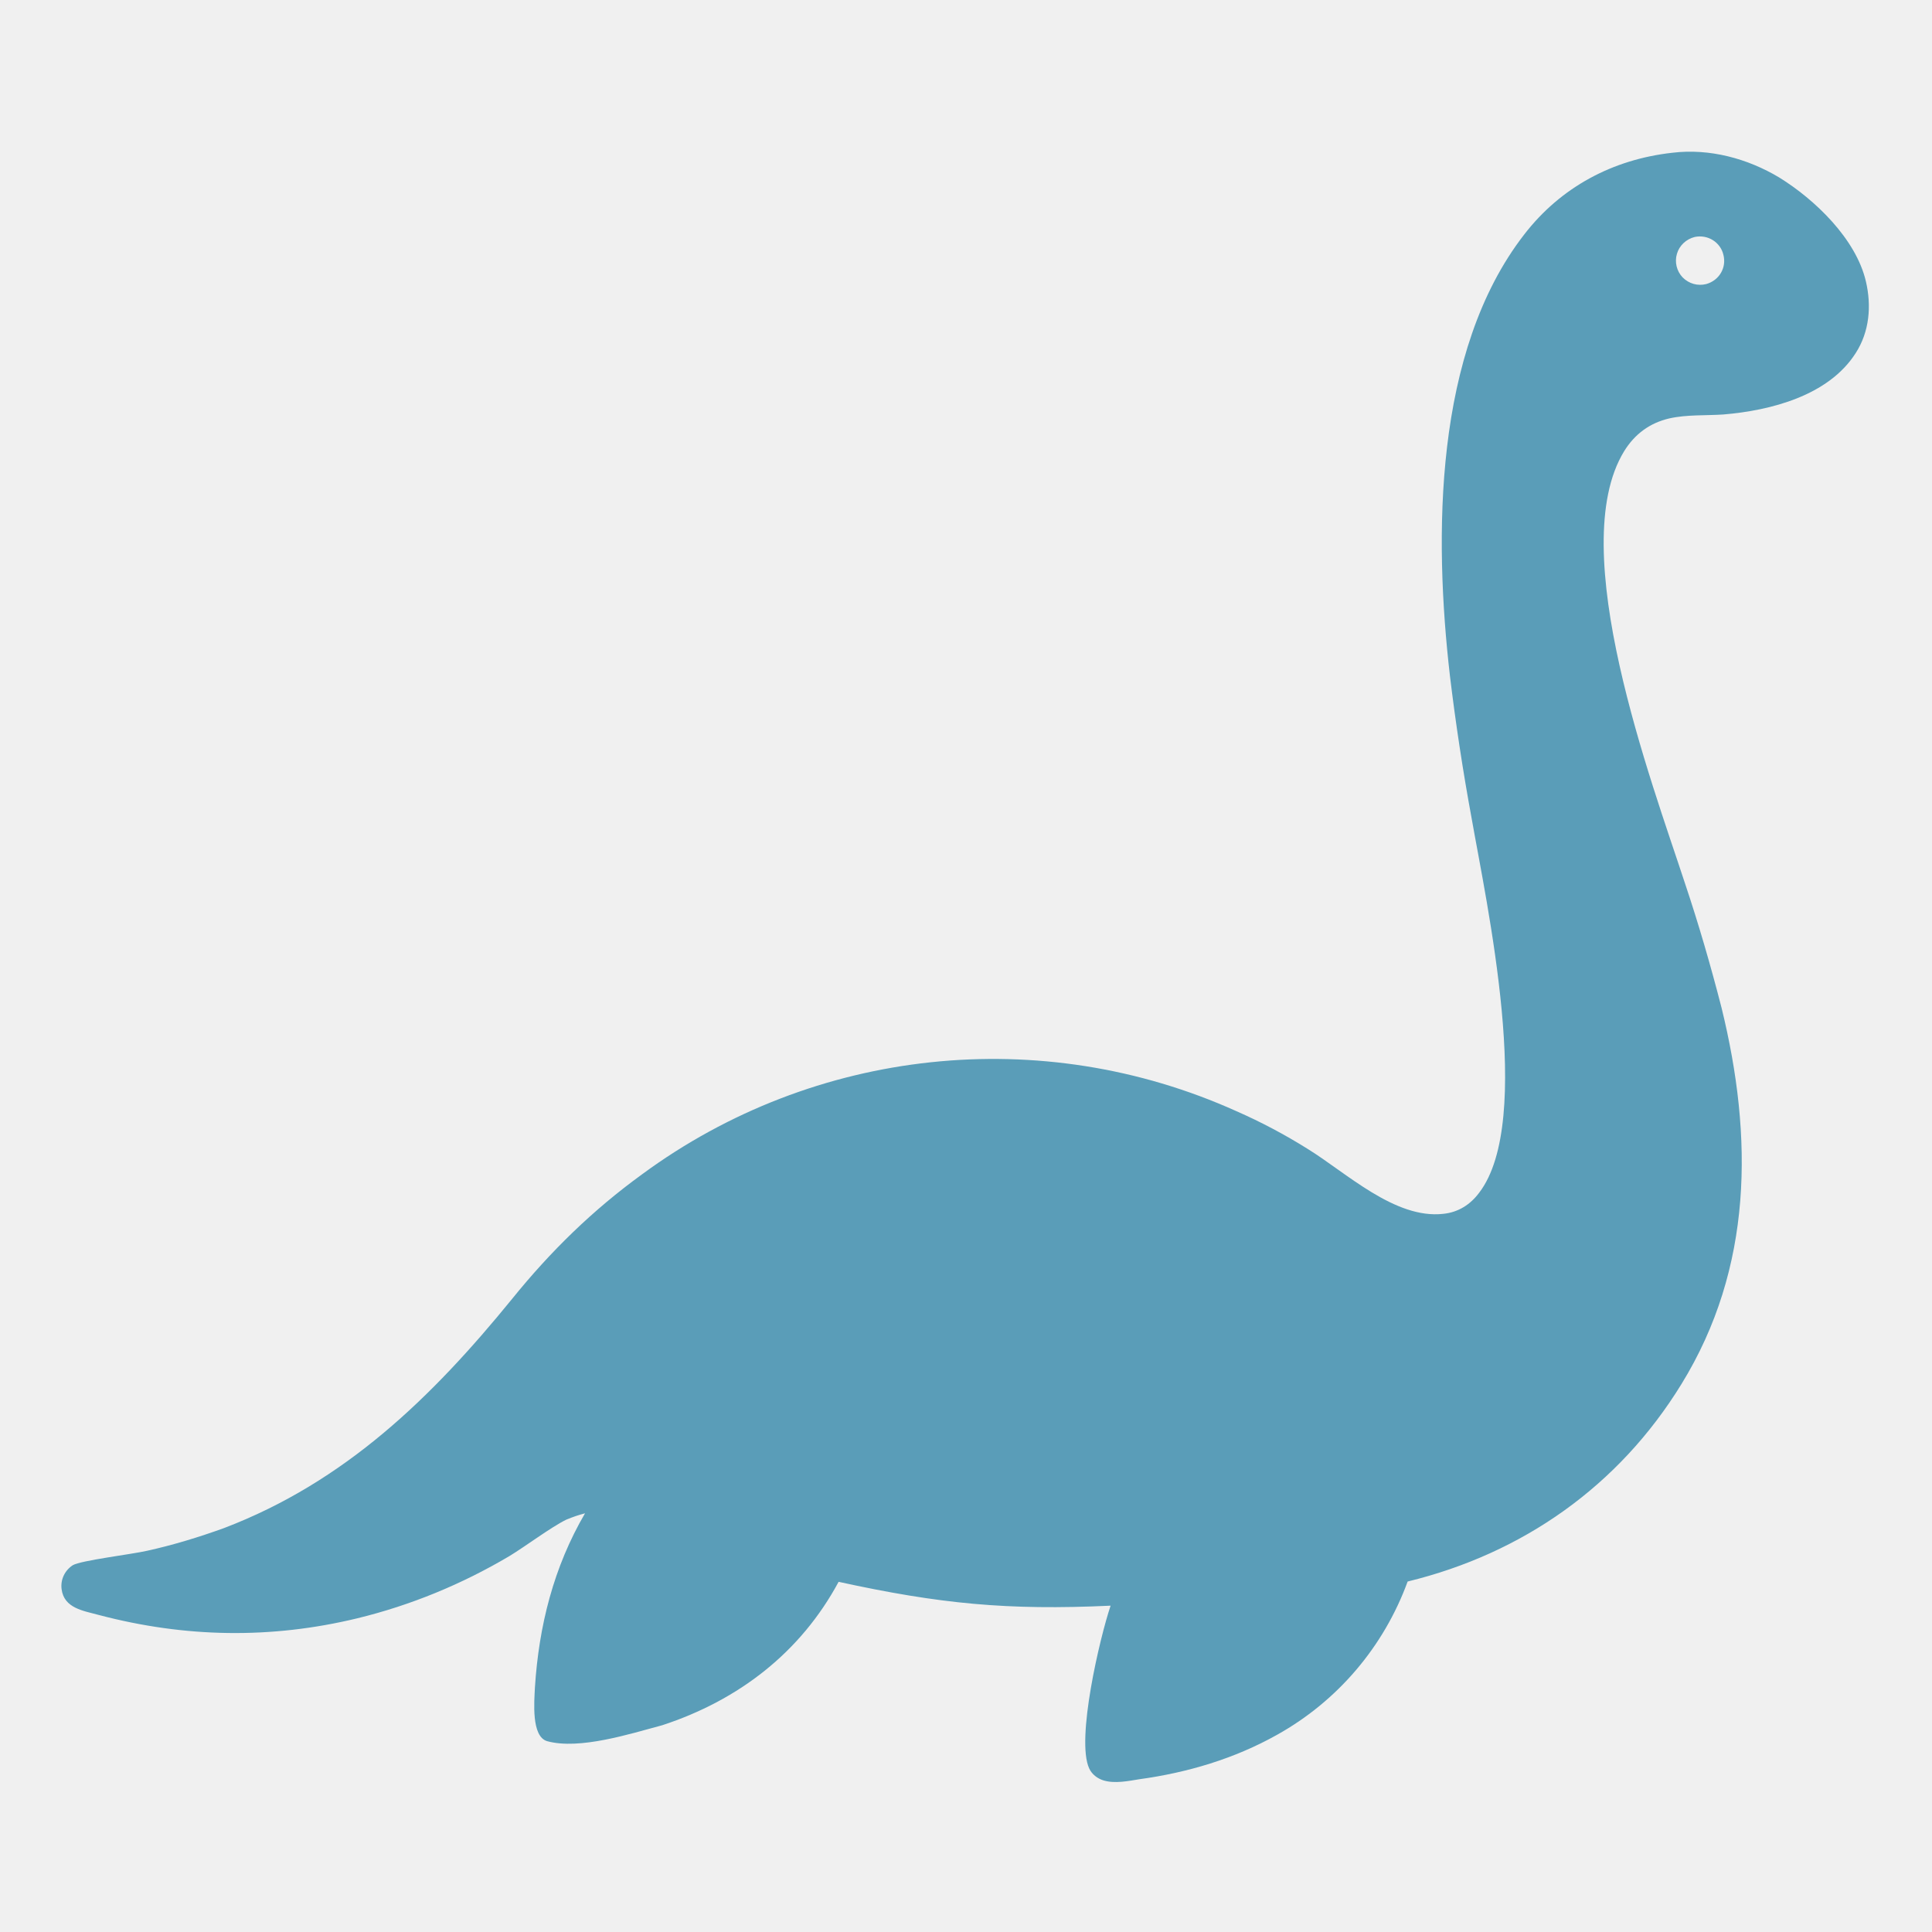
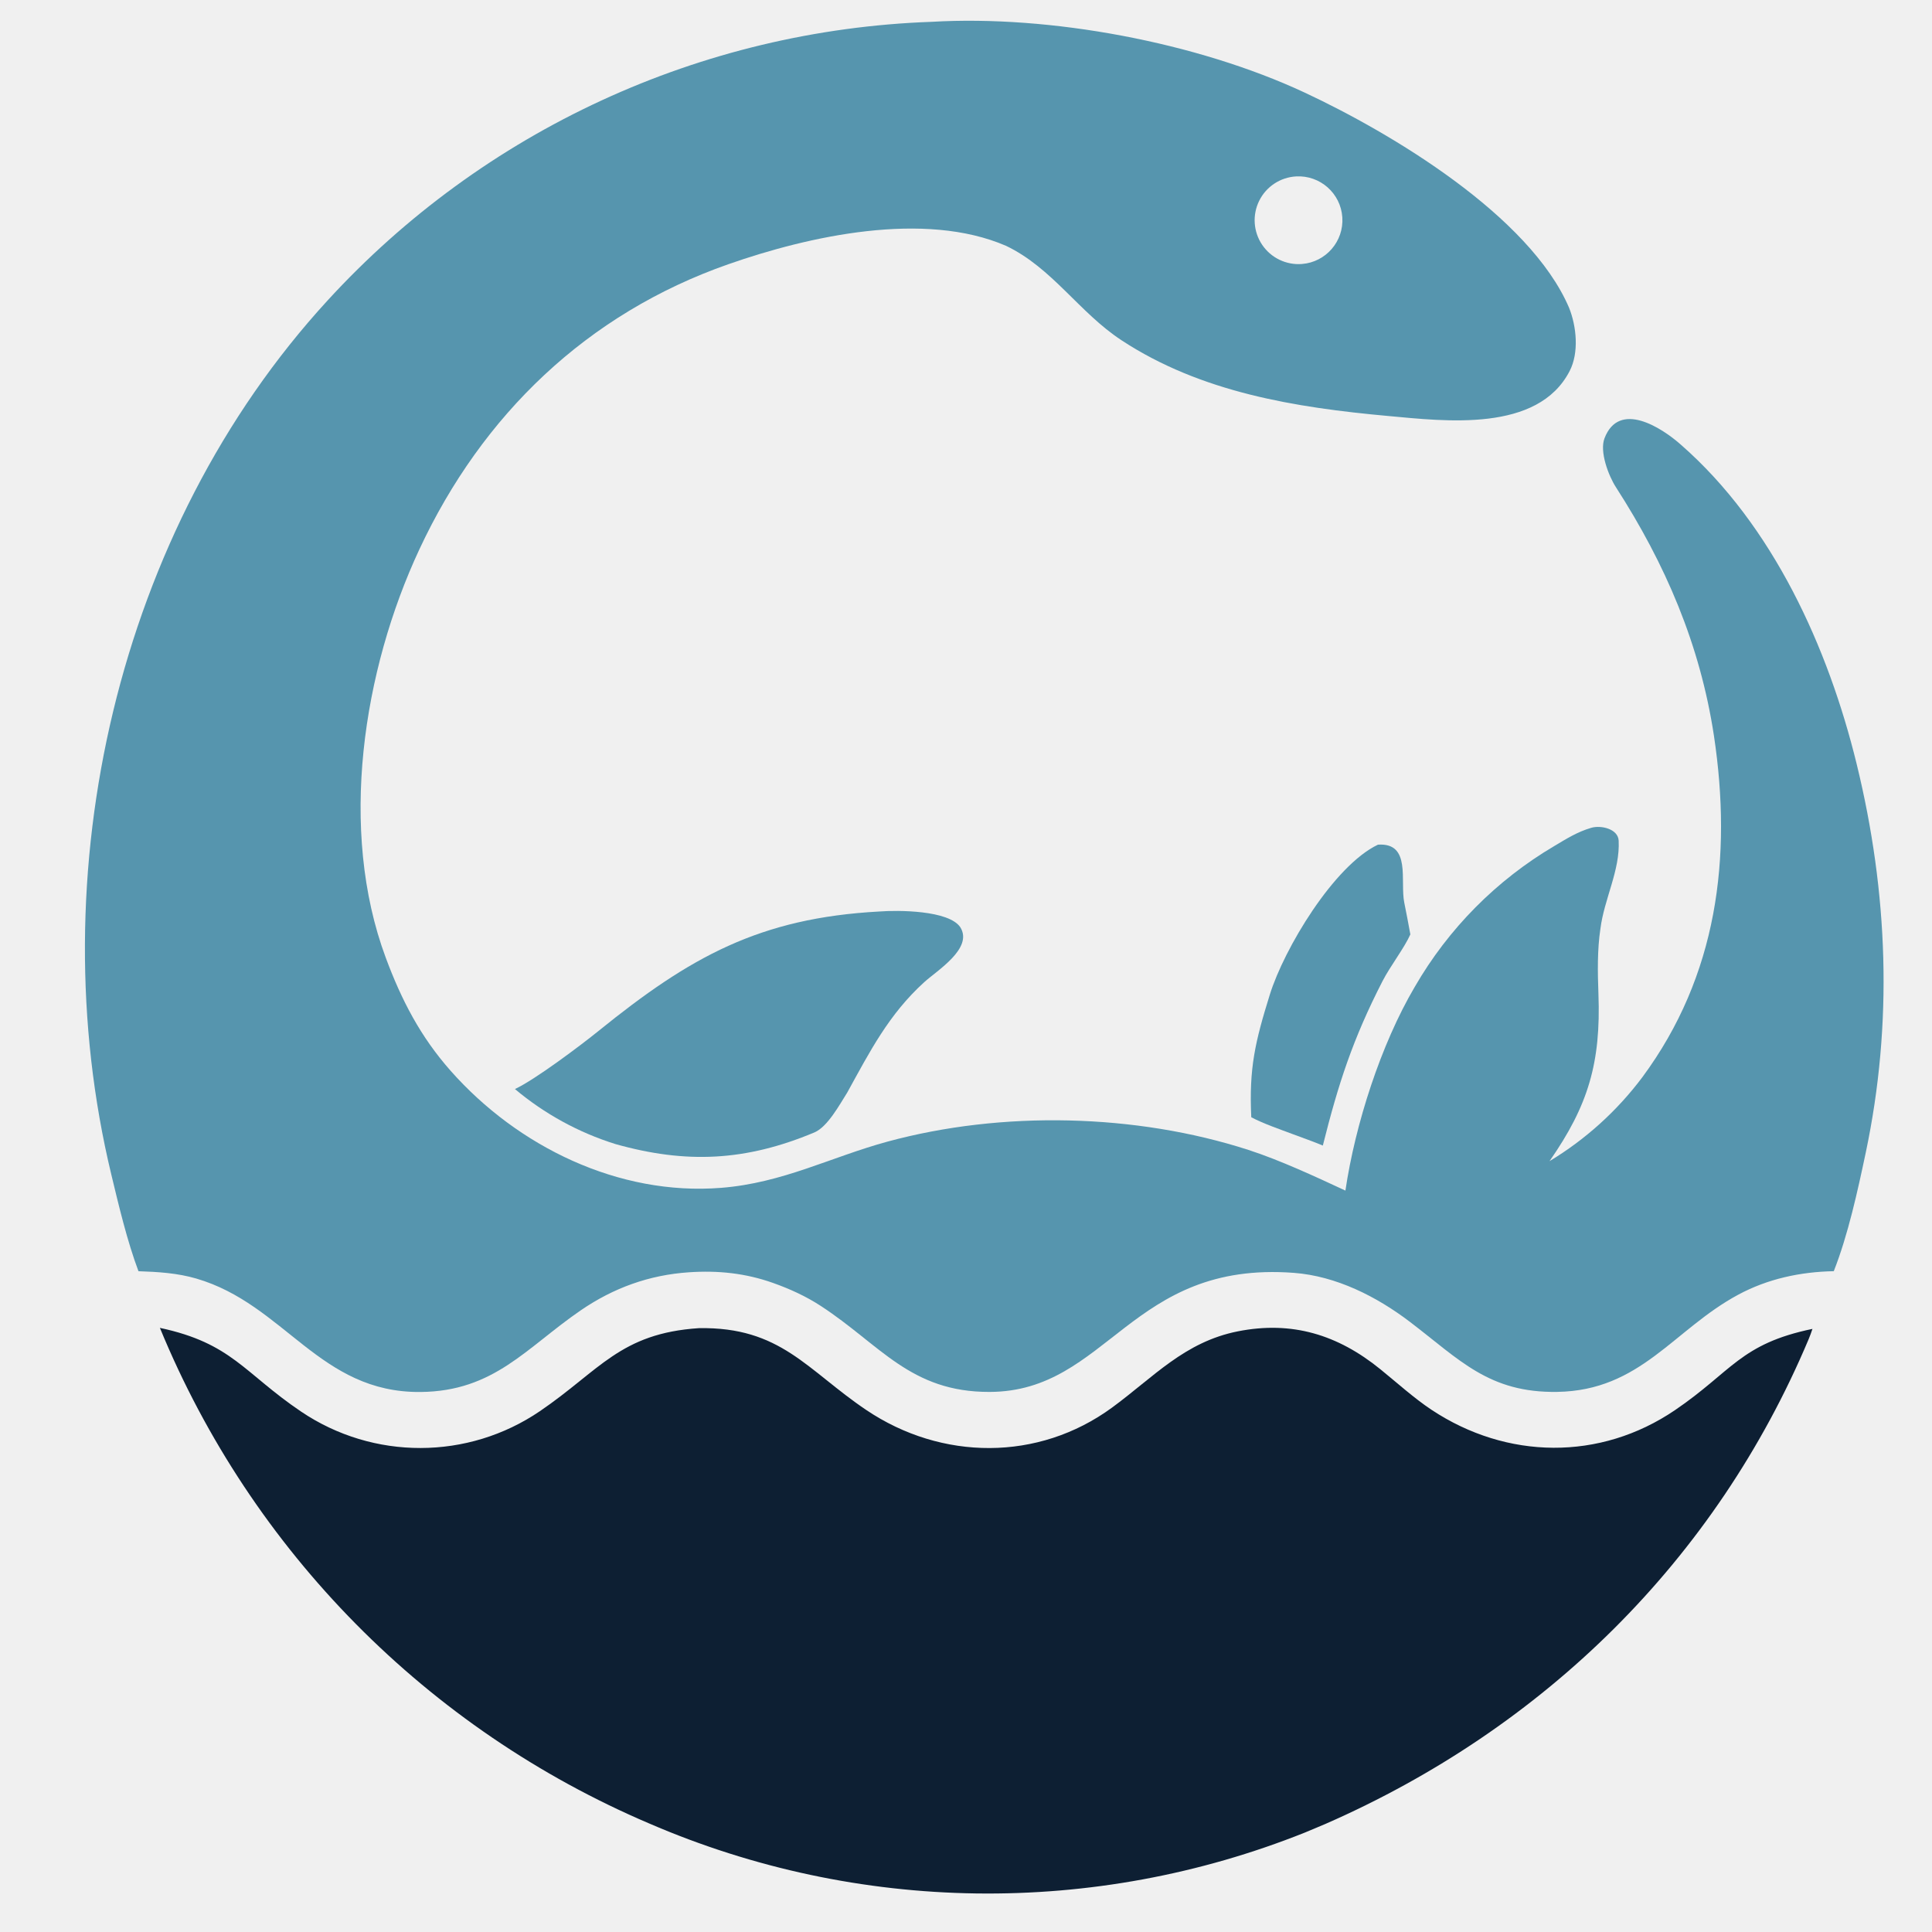
- <svg xmlns="http://www.w3.org/2000/svg" viewBox="0 0 64 64" role="img" aria-labelledby="loch-mascot-t">
-   <path fill="#5A9DB8" fill-rule="evenodd" d="M55.4 5.06C56.63 4.91 57.89 5.25 58.94 5.88C60.12 6.61 61.48 7.91 61.81 9.32C62 10.13 61.93 10.99 61.47 11.7C60.57 13.11 58.65 13.6 57.09 13.73C56.5 13.77 55.88 13.73 55.3 13.86C54.65 14.01 54.15 14.38 53.8 14.95C51.82 18.19 54.71 25.88 55.81 29.24C56.27 30.61 56.67 31.99 57.03 33.39C58.08 37.67 58.07 42 55.7 45.85C53.63 49.22 50.45 51.46 46.63 52.39C45.84 54.55 44.31 56.35 42.3 57.47C40.89 58.26 39.34 58.72 37.74 58.94C37.37 59 36.93 59.09 36.56 58.98C36.36 58.92 36.17 58.78 36.08 58.58C35.64 57.62 36.43 54.26 36.79 53.19C33.38 53.35 31.12 53.13 27.78 52.4C26.52 54.74 24.47 56.32 21.94 57.15C20.86 57.44 19.2 57.97 18.13 57.68C17.59 57.53 17.7 56.35 17.72 55.9C17.85 53.86 18.34 51.91 19.38 50.13C19.12 50.2 19.01 50.24 18.76 50.34C18.25 50.59 17.4 51.23 16.87 51.55C15.3 52.48 13.6 53.18 11.83 53.61C8.97 54.3 6.13 54.25 3.28 53.5C2.77 53.36 2.12 53.28 2.04 52.64C2 52.32 2.15 52.02 2.41 51.85C2.68 51.69 4.36 51.49 4.88 51.37C5.74 51.18 6.59 50.92 7.42 50.62C11.43 49.09 14.31 46.29 16.97 43.02C18.24 41.45 19.63 40.09 21.27 38.9C26.98 34.7 34.5 33.9 40.96 36.81C41.78 37.17 42.57 37.59 43.32 38.06C44.6 38.85 46.21 40.39 47.81 40.21C48.31 40.16 48.71 39.9 49 39.51C50.83 37.12 49.24 29.91 48.75 27.11C48.46 25.54 48.22 23.96 48.03 22.38C47.5 17.78 47.49 11.64 50.49 7.77C51.7 6.2 53.42 5.28 55.4 5.06zM56.14 7.85C56.57 7.76 56.99 8.02 57.09 8.44C57.2 8.87 56.95 9.29 56.52 9.41C56.24 9.48 55.95 9.4 55.74 9.19C55.54 8.98 55.47 8.68 55.55 8.41C55.63 8.13 55.86 7.92 56.14 7.85z" />
+ <svg xmlns="http://www.w3.org/2000/svg" viewBox="231 255 1544 1544" role="img" aria-labelledby="loch-ring-t">
+   <defs>
+     <mask id="loch-ring-eye" maskUnits="userSpaceOnUse" x="0" y="0" width="2048" height="2048">
+       <rect width="2048" height="2048" fill="#fff" />
+       <path fill="#000" d="M 1266.86 395.984 C 1286.04 394.95 1302.48 409.529 1303.75 428.691 C 1305.02 447.854 1290.64 464.473 1271.49 465.975 C 1258.9 466.963 1246.75 461.102 1239.68 450.631 C 1232.61 440.16 1231.72 426.697 1237.35 415.386 C 1242.97 404.075 1254.25 396.664 1266.86 395.984 z" />
+     </mask>
+   </defs>
+   <g mask="url(#loch-ring-eye)">
+     <g fill="#5695AE">
+       <path d="M 975.56 272.441 C 1070.11 266.888 1187.48 288.765 1273.7 329.008 C 1342.61 361.172 1453.4 427.277 1484.93 500.892 C 1490.96 515.879 1492.98 536.815 1485.45 551.454 C 1460 600.89 1385.9 591.59 1340.42 587.453 C 1266.1 580.691 1190.77 568.615 1127.27 526.923 C 1093.28 504.604 1072.1 469.251 1035.08 451.491 C 969.554 423.141 877.38 443.642 813.054 466.171 C 700.226 505.686 616.326 586.483 566.171 693.983 C 520.988 790.825 501.269 918.154 539.299 1020.41 C 551.847 1054.15 566.893 1083.34 591.146 1110.76 C 644.733 1171.35 725.32 1210.74 807.19 1204.3 C 856.687 1200.41 894.874 1179.68 940.344 1167.33 C 1031.75 1142.51 1138.63 1144.88 1228.7 1173.98 C 1253.72 1182.07 1282.37 1195.39 1306.22 1206.49 C 1314.01 1153.7 1334.53 1089.66 1361.62 1043.71 C 1388.49 997.159 1426.95 958.351 1473.26 931.056 C 1483.04 925.23 1491.64 919.766 1502.75 916.543 C 1510.44 914.315 1524.11 917.363 1524.59 926.817 C 1525.8 950.539 1513.01 973.438 1510.01 997.198 C 1507.47 1013.86 1507.78 1032.34 1508.42 1049.2 C 1510.48 1104.14 1500.33 1138.52 1469.32 1182.97 C 1498.15 1165.59 1523.35 1142.8 1543.53 1115.86 C 1603.48 1034.8 1615.38 940.317 1600.73 842.969 C 1589.64 770.029 1561.96 705.78 1522.38 644.324 C 1516.43 635.091 1509.19 615.958 1513.27 605.288 C 1524.88 574.896 1558.75 596.513 1574.53 610.578 C 1647.94 674.896 1692.11 772.639 1714.85 865.788 C 1739.93 968.502 1743.91 1072.6 1722.07 1176.07 C 1715.59 1206.75 1707.93 1241.92 1696.5 1270.9 C 1669.74 1271.41 1643.65 1277.01 1620.01 1289.76 C 1568.37 1317.62 1542.21 1366.29 1475.52 1367.36 C 1420.91 1368.24 1397.59 1341.73 1357.71 1311.36 C 1331.18 1291.15 1298.83 1274.8 1265.14 1272.24 C 1134.36 1262.32 1116.57 1367.04 1021.97 1367.39 C 958.523 1367.63 934.588 1329.71 886.882 1298.62 C 875.065 1290.92 862.148 1285.04 848.879 1280.32 C 826.812 1272.47 804.798 1270.19 781.505 1271.78 C 749.785 1273.93 721.298 1284.24 695.056 1302.23 C 651.499 1332.1 625.923 1366.92 567.008 1367.44 C 486.284 1368.15 458.671 1297.43 387.865 1276.78 C 372.779 1272.38 357.288 1271.44 341.666 1270.92 C 332.633 1246.87 325.978 1218.7 319.956 1193.68 C 262.218 953.806 324.117 678.925 492.749 495.17 C 617.317 359.2 791.271 278.952 975.56 272.441 z" />
+       <path d="M 933.738 983.442 C 948.486 982.31 989.245 982.347 998.445 996.016 C 1008.98 1012.82 979.972 1030.52 969.628 1039.91 C 941.314 1065.61 926.141 1095.38 908.086 1128.15 C 902.122 1137.51 892.467 1155.57 881.746 1160.05 C 826.973 1182.96 779.523 1185.29 722.643 1169.25 C 693.297 1160.04 666.065 1145.11 642.517 1125.33 C 658.535 1117.93 695.515 1090.09 709.383 1078.86 C 782.383 1019.78 837.906 988.62 933.738 983.442 z" />
+       <path d="M 1332.21 930.04 C 1359.05 928.191 1349.74 959.185 1353.26 976.392 C 1354.99 984.789 1356.55 993.32 1358.11 1001.75 C 1353.32 1012.62 1342.05 1027.03 1335.84 1039.15 C 1312.07 1085.51 1300.6 1120.93 1288.17 1170.49 C 1280.73 1167.37 1271.91 1164.29 1264.26 1161.42 C 1254.04 1157.57 1240.37 1152.88 1230.98 1147.87 C 1229.12 1108.48 1234.1 1087.54 1245.79 1049.92 C 1257.24 1013.07 1296.97 946.848 1332.21 930.04 z" />
+     </g>
+     <path fill="#0D1F33" d="M 789.538 1316.42 C 854.977 1315.29 875.797 1349.83 923.314 1381.84 C 983.433 1422.33 1060.81 1423.05 1119.73 1379.9 C 1152.85 1355.63 1177.64 1327.41 1220.29 1318.96 C 1263.5 1310.4 1300.08 1321.64 1334.04 1349.18 C 1347.14 1359.81 1361.2 1372.5 1375.06 1381.69 C 1435.14 1421.51 1509.71 1422.64 1569.61 1381.94 C 1615.16 1350.98 1621.81 1328.98 1679.46 1317.01 C 1678.55 1319.73 1677.55 1322.55 1676.44 1325.19 C 1602.04 1502.03 1464.71 1636.22 1290.25 1712.63 C 1284.78 1714.97 1279.3 1717.27 1273.8 1719.54 C 1105.17 1786.91 916.652 1784.31 749.949 1712.32 C 572.607 1636.76 432.102 1494.48 358.784 1316.2 C 416.387 1328.5 425.794 1352.13 471.537 1383.04 C 529.297 1422.07 605.033 1421.88 662.487 1382.76 C 710.256 1350.23 726.601 1320.57 789.538 1316.42 z" />
+   </g>
</svg>
